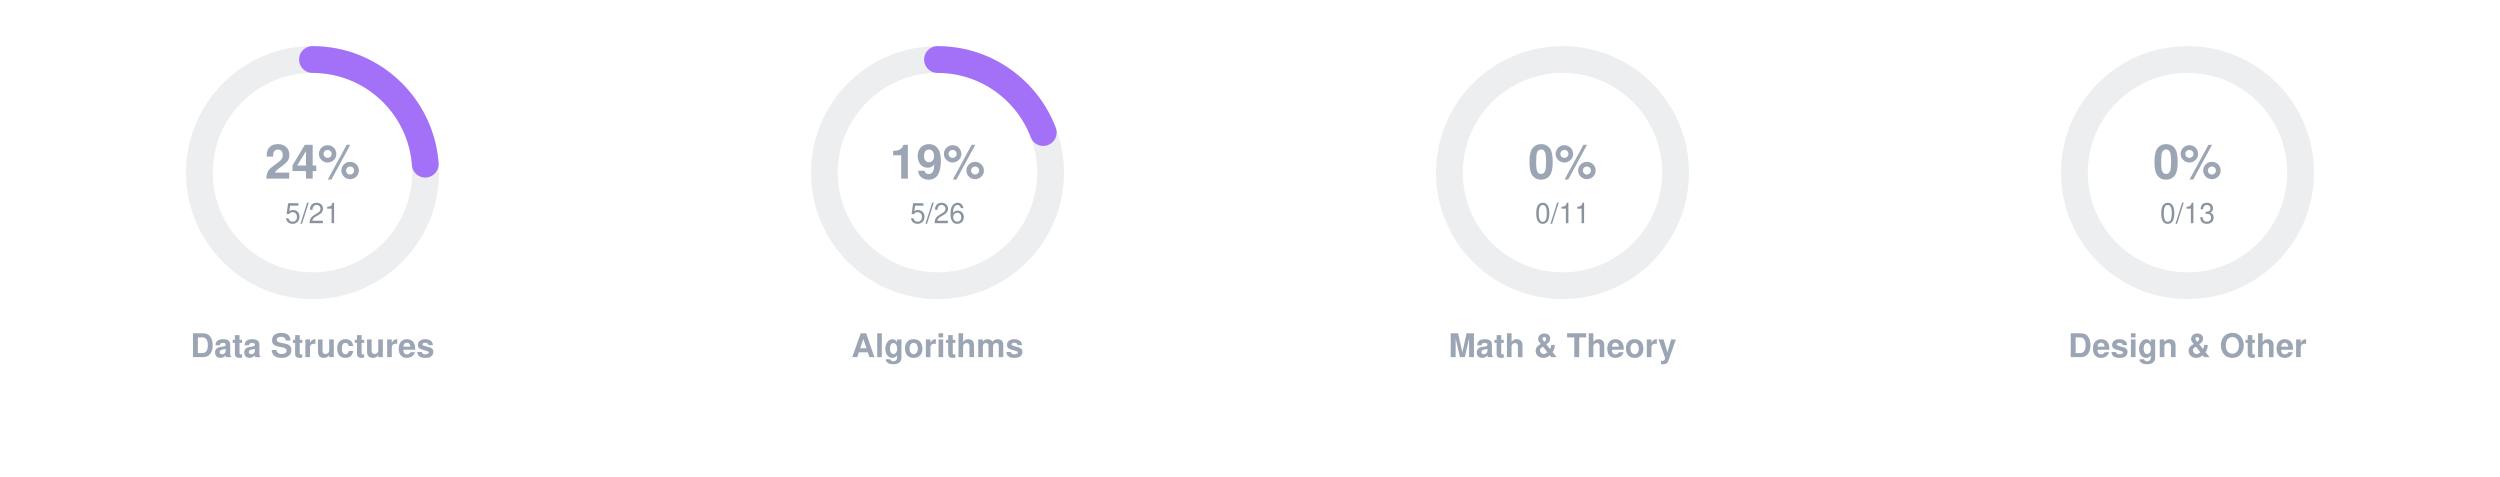
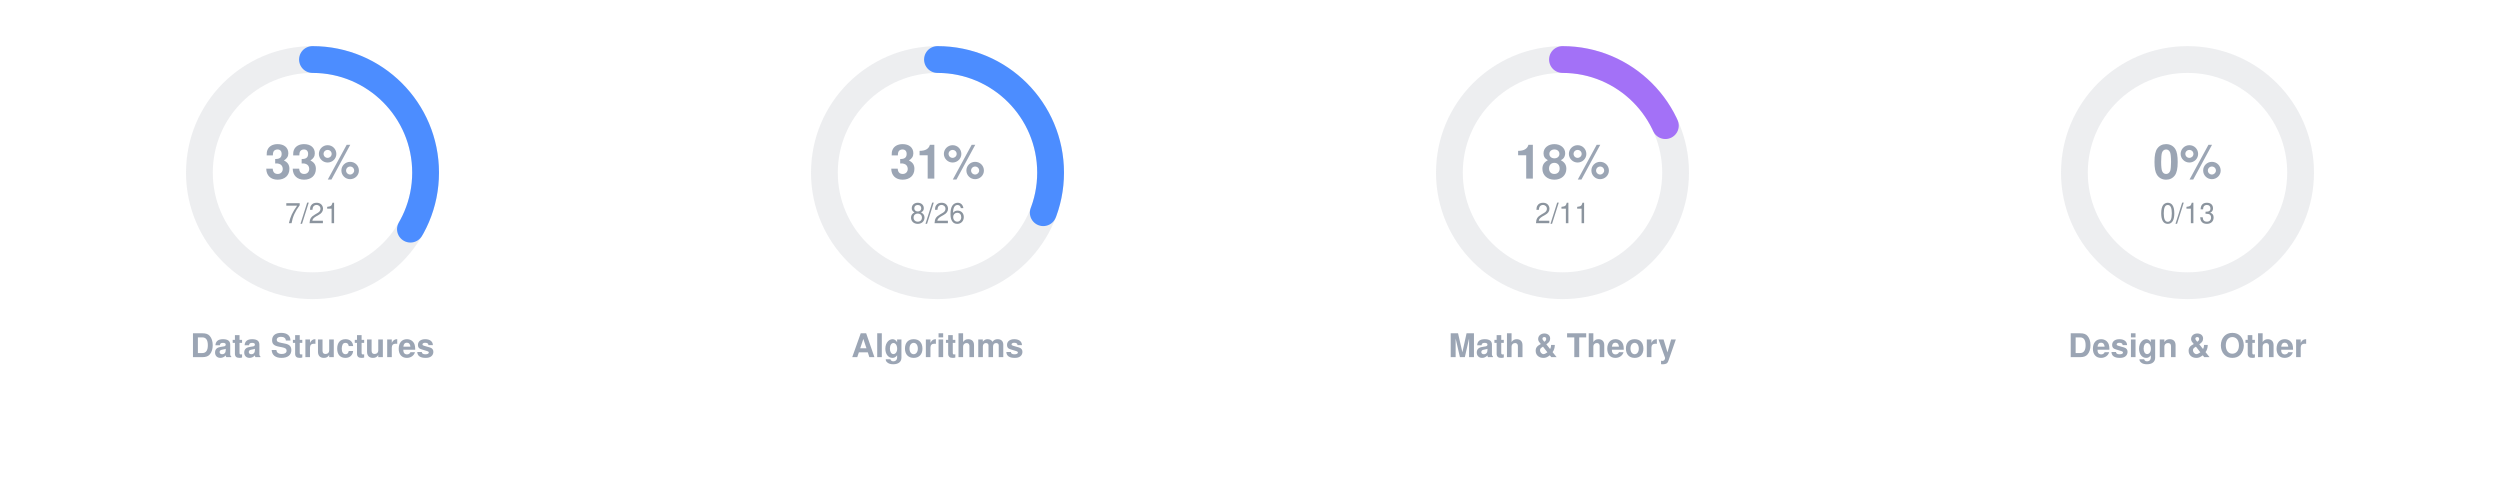
<svg xmlns="http://www.w3.org/2000/svg" width="840" height="160" viewBox="0 0 840 160" role="img" aria-label="Topic coverage by category" font-family="-apple-system,BlinkMacSystemFont,'Segoe UI',Helvetica,Arial,sans-serif">
  <circle cx="105" cy="58" r="38" fill="none" stroke="rgba(140,148,160,0.16)" stroke-width="9" />
-   <circle cx="105" cy="58" r="38" fill="none" stroke="#a371f7" stroke-width="9" stroke-linecap="round" stroke-dasharray="56.85 181.91" transform="rotate(-90 105 58)" />
-   <text x="105" y="60" font-size="16" font-weight="700" fill="#9ba5b4" text-anchor="middle">24%</text>
-   <text x="105" y="75" font-size="9.5" font-weight="400" fill="#8b949e" text-anchor="middle">5/21</text>
+   <circle cx="105" cy="58" r="38" fill="none" stroke="#4c8dff" stroke-width="9" stroke-linecap="round" stroke-dasharray="79.59 159.17" transform="rotate(-90 105 58)" />
+   <text x="105" y="60" font-size="16" font-weight="700" fill="#9ba5b4" text-anchor="middle">33%</text>
+   <text x="105" y="75" font-size="9.5" font-weight="400" fill="#8b949e" text-anchor="middle">7/21</text>
  <text x="105" y="120" font-size="11" font-weight="600" fill="#9ba5b4" text-anchor="middle">Data Structures</text>
  <circle cx="315" cy="58" r="38" fill="none" stroke="rgba(140,148,160,0.16)" stroke-width="9" />
-   <circle cx="315" cy="58" r="38" fill="none" stroke="#a371f7" stroke-width="9" stroke-linecap="round" stroke-dasharray="45.92 192.85" transform="rotate(-90 315 58)" />
-   <text x="315" y="60" font-size="16" font-weight="700" fill="#9ba5b4" text-anchor="middle">19%</text>
-   <text x="315" y="75" font-size="9.5" font-weight="400" fill="#8b949e" text-anchor="middle">5/26</text>
+   <circle cx="315" cy="58" r="38" fill="none" stroke="#4c8dff" stroke-width="9" stroke-linecap="round" stroke-dasharray="73.46 165.3" transform="rotate(-90 315 58)" />
+   <text x="315" y="60" font-size="16" font-weight="700" fill="#9ba5b4" text-anchor="middle">31%</text>
+   <text x="315" y="75" font-size="9.5" font-weight="400" fill="#8b949e" text-anchor="middle">8/26</text>
  <text x="315" y="120" font-size="11" font-weight="600" fill="#9ba5b4" text-anchor="middle">Algorithms</text>
  <circle cx="525" cy="58" r="38" fill="none" stroke="rgba(140,148,160,0.16)" stroke-width="9" />
-   <text x="525" y="60" font-size="16" font-weight="700" fill="#9ba5b4" text-anchor="middle">0%</text>
-   <text x="525" y="75" font-size="9.5" font-weight="400" fill="#8b949e" text-anchor="middle">0/11</text>
+   <circle cx="525" cy="58" r="38" fill="none" stroke="#a371f7" stroke-width="9" stroke-linecap="round" stroke-dasharray="43.41 195.35" transform="rotate(-90 525 58)" />
+   <text x="525" y="60" font-size="16" font-weight="700" fill="#9ba5b4" text-anchor="middle">18%</text>
+   <text x="525" y="75" font-size="9.5" font-weight="400" fill="#8b949e" text-anchor="middle">2/11</text>
  <text x="525" y="120" font-size="11" font-weight="600" fill="#9ba5b4" text-anchor="middle">Math &amp; Theory</text>
  <circle cx="735" cy="58" r="38" fill="none" stroke="rgba(140,148,160,0.16)" stroke-width="9" />
  <text x="735" y="60" font-size="16" font-weight="700" fill="#9ba5b4" text-anchor="middle">0%</text>
  <text x="735" y="75" font-size="9.5" font-weight="400" fill="#8b949e" text-anchor="middle">0/13</text>
  <text x="735" y="120" font-size="11" font-weight="600" fill="#9ba5b4" text-anchor="middle">Design &amp; Other</text>
</svg>
